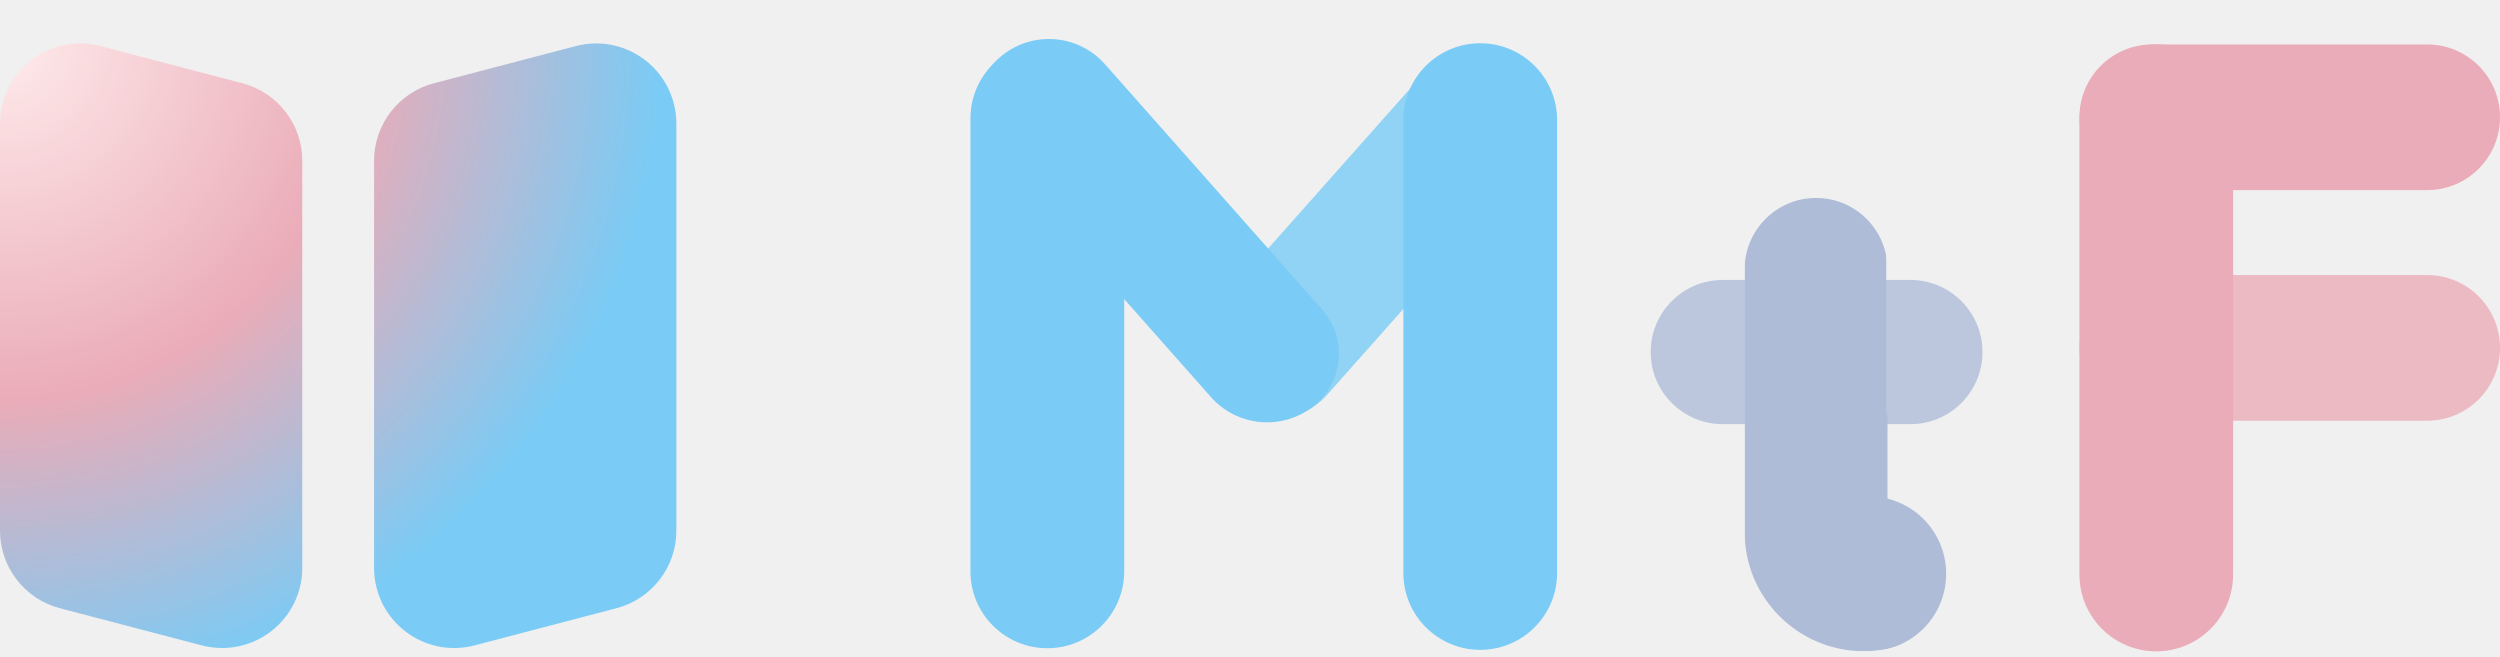
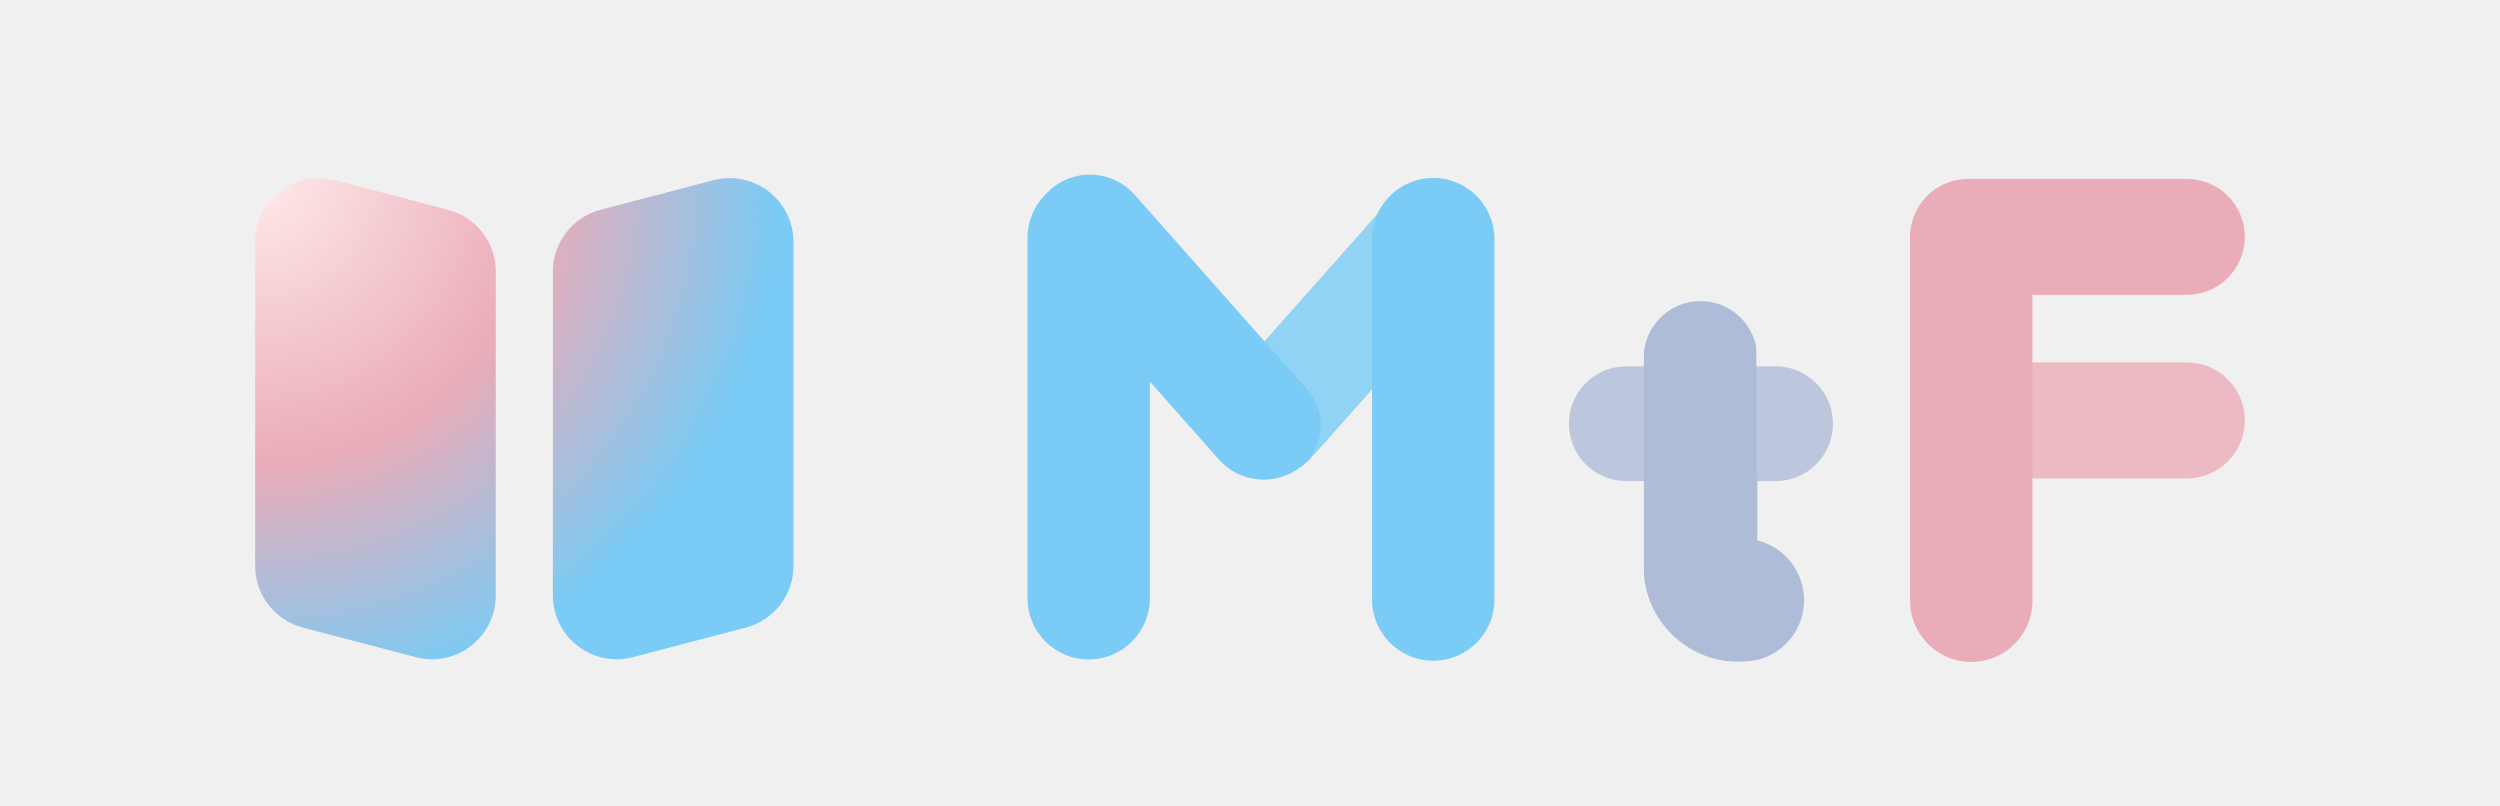
- <svg xmlns="http://www.w3.org/2000/svg" viewBox="0 0 499 131">
-   <radialGradient id="a" cx="0%" cy="0%" gradientTransform="matrix(.6460836 .6910901 -.6177661 .7227686 0 0)" r="109.183%">
+ <svg xmlns="http://www.w3.org/2000/svg" viewBox="0 0 627 202">
+   <radialGradient id="a" cx="0%" cy="0%" gradientTransform="matrix(.64608 .69109 -.61777 .72277 0 0)" r="109.183%">
    <stop offset="0" stop-color="#fff" />
    <stop offset="0" stop-color="#ffebeb" />
    <stop offset=".542" stop-color="#eaacb8" />
    <stop offset="1" stop-color="#7acbf5" />
  </radialGradient>
  <mask id="b" fill="#fff">
-     <path d="m91.209 0v28.265l-44.0 0c-2.08 11.035-11.765 19.381-23.398 19.381-13.151 0-23.811-10.666-23.811-23.823 0-13.157 10.661-23.823 23.811-23.823.135 0 .269.001.404.003z" fill="#fff" fill-rule="evenodd" />
+     <path d="M91.209 0v28.265h-44C45.13 39.3 35.444 47.647 23.811 47.647 10.661 47.647 0 36.98 0 23.823 0 10.666 10.66 0 23.811 0c.135 0 .27.001.404.003z" fill-rule="evenodd" />
  </mask>
  <g fill="none" fill-rule="evenodd">
-     <path d="m86.61 7.949 28.335-7.423c8.548-2.239 17.293 2.875 19.532 11.423.347 1.324.522 2.686.522 4.055v81.246c0 7.275-4.908 13.634-11.945 15.478l-28.335 7.423c-8.548 2.239-17.293-2.875-19.532-11.423-.347-1.324-.522-2.686-.522-4.055v-81.246c0-7.275 4.908-13.634 11.945-15.478zm-66.556-7.423 28.335 7.423c7.037 1.844 11.945 8.203 11.945 15.478v81.246c0 8.837-7.163 16-16 16-1.368 0-2.731-.176-4.055-.522l-28.335-7.423c-7.037-1.844-11.945-8.203-11.945-15.478v-81.246c0-8.837 7.163-16 16-16 1.368 0 2.731.176 4.055.522z" fill="url(#a)" transform="translate(0 8.668969)" />
-     <g fill="#7acbf5" transform="matrix(0 -1 1 0 189.0195 129.7073)">
-       <path d="m80.814 40.68c7.922.229 14.289 6.6 14.511 14.522l1.681 59.77c.207 7.363-5.594 13.501-12.958 13.708-.253.007-.507.007-.76-0-7.922-.229-14.289-6.6-14.511-14.522l-1.681-59.77c-.207-7.363 5.594-13.501 12.958-13.708.253-.007.507-.007.76 0z" fill-opacity=".8" transform="matrix(-.6427876 .7660444 .7660444 .6427876 69.92507 -32.6066)" />
+     <path d="M86.61 7.949 114.945.526c8.548-2.24 17.293 2.875 19.533 11.423a16 16 0 0 1 .522 4.055V97.25a16 16 0 0 1-11.945 15.478l-28.336 7.422c-8.548 2.24-17.293-2.875-19.532-11.423a16 16 0 0 1-.522-4.054V23.427A16 16 0 0 1 86.61 7.949zM20.055.526 48.39 7.95a16 16 0 0 1 11.945 15.478v81.246c0 8.836-7.163 16-16 16a16 16 0 0 1-4.054-.523l-28.336-7.422A16 16 0 0 1 0 97.25V16.004c0-8.837 7.163-16 16-16a16 16 0 0 1 4.055.522z" fill="url(#a)" transform="translate(64 44.669)" />
+     <g fill="#7acbf5" transform="rotate(-90 209.363 -43.656)">
+       <path d="M49.141 55.45c-4.917 6.215-4.128 15.187 1.797 20.45l44.706 39.707c5.508 4.892 13.938 4.393 18.83-1.115.168-.189.33-.383.488-.582 4.917-6.215 4.129-15.188-1.797-20.45L68.46 53.751c-5.507-4.892-13.938-4.392-18.83 1.115-.168.19-.33.384-.488.582z" fill-opacity=".8" />
      <rect height="30.688" rx="15.344" width="121.074" y="91.091" />
-       <path d="m60.86-40.511c8.474 0 15.344 6.87 15.344 15.344v90.386c0 8.474-6.87 15.344-15.344 15.344-8.474 0-15.344-6.87-15.344-15.344v-90.386c0-8.474 6.87-15.344 15.344-15.344z" transform="matrix(0 1 -1 0 80.88546 -40.83413)" />
-       <path d="m82.428-4.674c7.922.243 14.278 6.626 14.488 14.549l1.729 65.342c.195 7.363-5.616 13.49-12.979 13.685-.254.007-.508.006-.762-.002-7.922-.243-14.278-6.626-14.488-14.549l-1.729-65.342c-.195-7.363 5.616-13.49 12.979-13.685.254-.007.508-.006.762.002z" transform="matrix(.6427876 .7660444 -.7660444 .6427876 62.14726 -49.04847)" />
+       <path d="M121.397 20.026c0 8.474-6.87 15.344-15.344 15.344H15.667C7.192 35.37.323 28.5.323 20.026c0-8.475 6.87-15.344 15.344-15.344h90.386c8.474 0 15.344 6.87 15.344 15.344z" />
+       <path d="M118.711 11.09c4.907 6.225 4.103 15.197-1.832 20.45L67.935 74.868c-5.515 4.882-13.944 4.369-18.826-1.146-.168-.19-.331-.385-.488-.585-4.907-6.225-4.103-15.197 1.832-20.45L99.397 9.36c5.515-4.882 13.944-4.37 18.826 1.146.168.19.331.385.488.585z" />
    </g>
-     <g fill="#eaacb8" transform="matrix(-1 0 0 -1 499 130.0073)">
+     <g fill="#eaacb8" transform="rotate(180 281.5 83.004)">
      <rect height="29.073" rx="14.536" width="83.944" y="92.063" />
      <rect fill-opacity=".8" height="29.073" rx="14.536" width="83.944" y="46.032" />
-       <path d="m23.376 45.232h90.464c8.47 0 15.336 6.866 15.336 15.336s-6.866 15.336-15.336 15.336h-90.464c-8.47 0-15.336-6.866-15.336-15.336s6.866-15.336 15.336-15.336z" transform="matrix(0 1 -1 0 129.1764 -8.040271)" />
+       <path d="M83.944 15.336V105.8c0 8.47-6.866 15.336-15.336 15.336S53.272 114.27 53.272 105.8V15.336C53.272 6.866 60.14 0 68.608 0s15.336 6.866 15.336 15.336z" />
    </g>
    <g fill="#afbcd8">
-       <path d="m40.996 18.719h37.438c7.948 0 14.392 6.443 14.392 14.392s-6.443 14.392-14.392 14.392h-37.438c-7.948 0-14.392-6.443-14.392-14.392s6.443-14.392 14.392-14.392z" fill-opacity=".8" transform="translate(302.8759 37.15865)" />
-       <g mask="url(#b)" transform="matrix(0 -1 1 0 348.2245 129.9837)">
-         <path d="m45.464-30.749c7.876 0 14.261 6.385 14.261 14.261v61.497c0 7.876-6.385 14.261-14.261 14.261s-14.261-6.385-14.261-14.261v-61.497c0-7.876 6.385-14.261 14.261-14.261z" transform="matrix(0 1 -1 0 59.72465 -31.2024)" />
-         <path d="m15.458.299c8.537 0 15.458 6.921 15.458 15.458v9.016c0 8.537-6.921 15.458-15.458 15.458-8.537 0-15.458-6.921-15.458-15.458v-9.016c0-8.537 6.921-15.458 15.458-15.458z" />
+       <path d="M407.872 91.877h37.437c7.949 0 14.392 6.444 14.392 14.392s-6.443 14.392-14.392 14.392h-37.437c-7.949 0-14.392-6.443-14.392-14.392s6.443-14.392 14.392-14.392z" fill-opacity=".8" />
+       <g mask="url(#b)" transform="rotate(-90 289.104 -123.12)">
+         <path d="M90.473 14.261c0 7.876-6.385 14.261-14.26 14.261H14.714c-7.876 0-14.261-6.385-14.261-14.26S6.839 0 14.714 0h61.498c7.876 0 14.261 6.385 14.261 14.261z" />
+         <path d="M15.458.3c8.537 0 15.457 6.92 15.457 15.457v9.016c0 8.537-6.92 15.457-15.457 15.457S0 33.31 0 24.773v-9.016C0 7.22 6.92.299 15.458.299z" />
      </g>
    </g>
  </g>
</svg>
